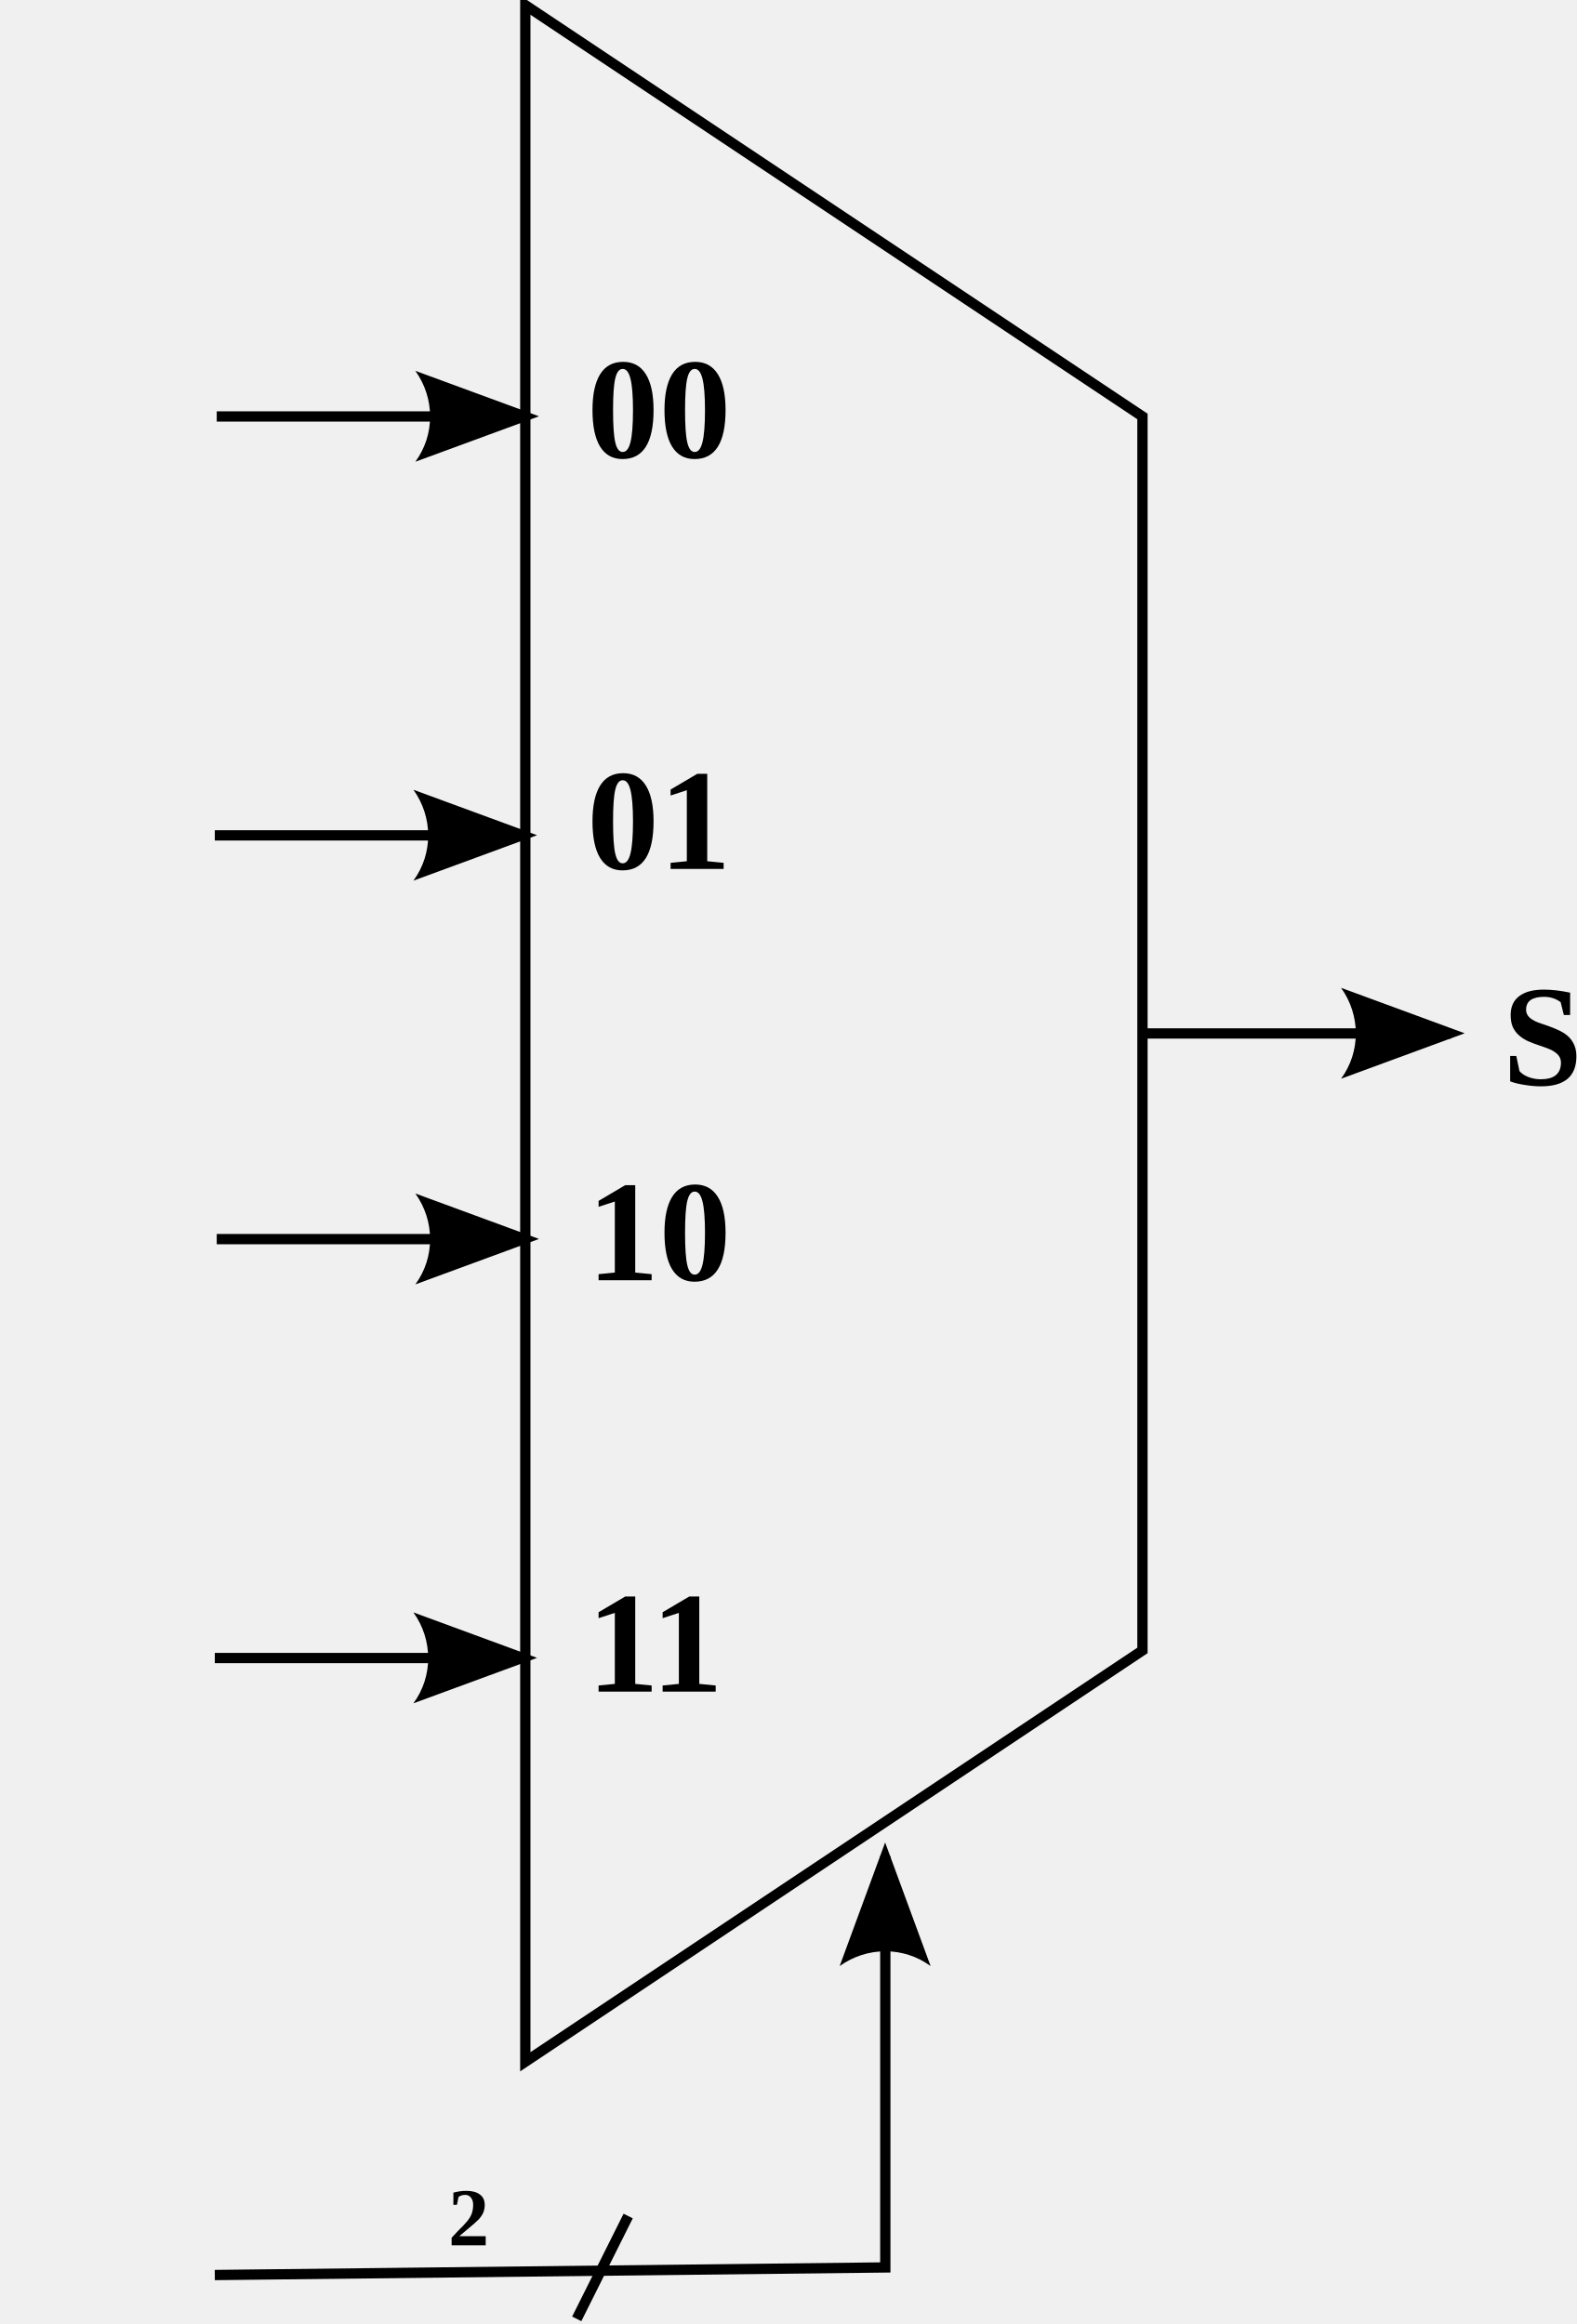
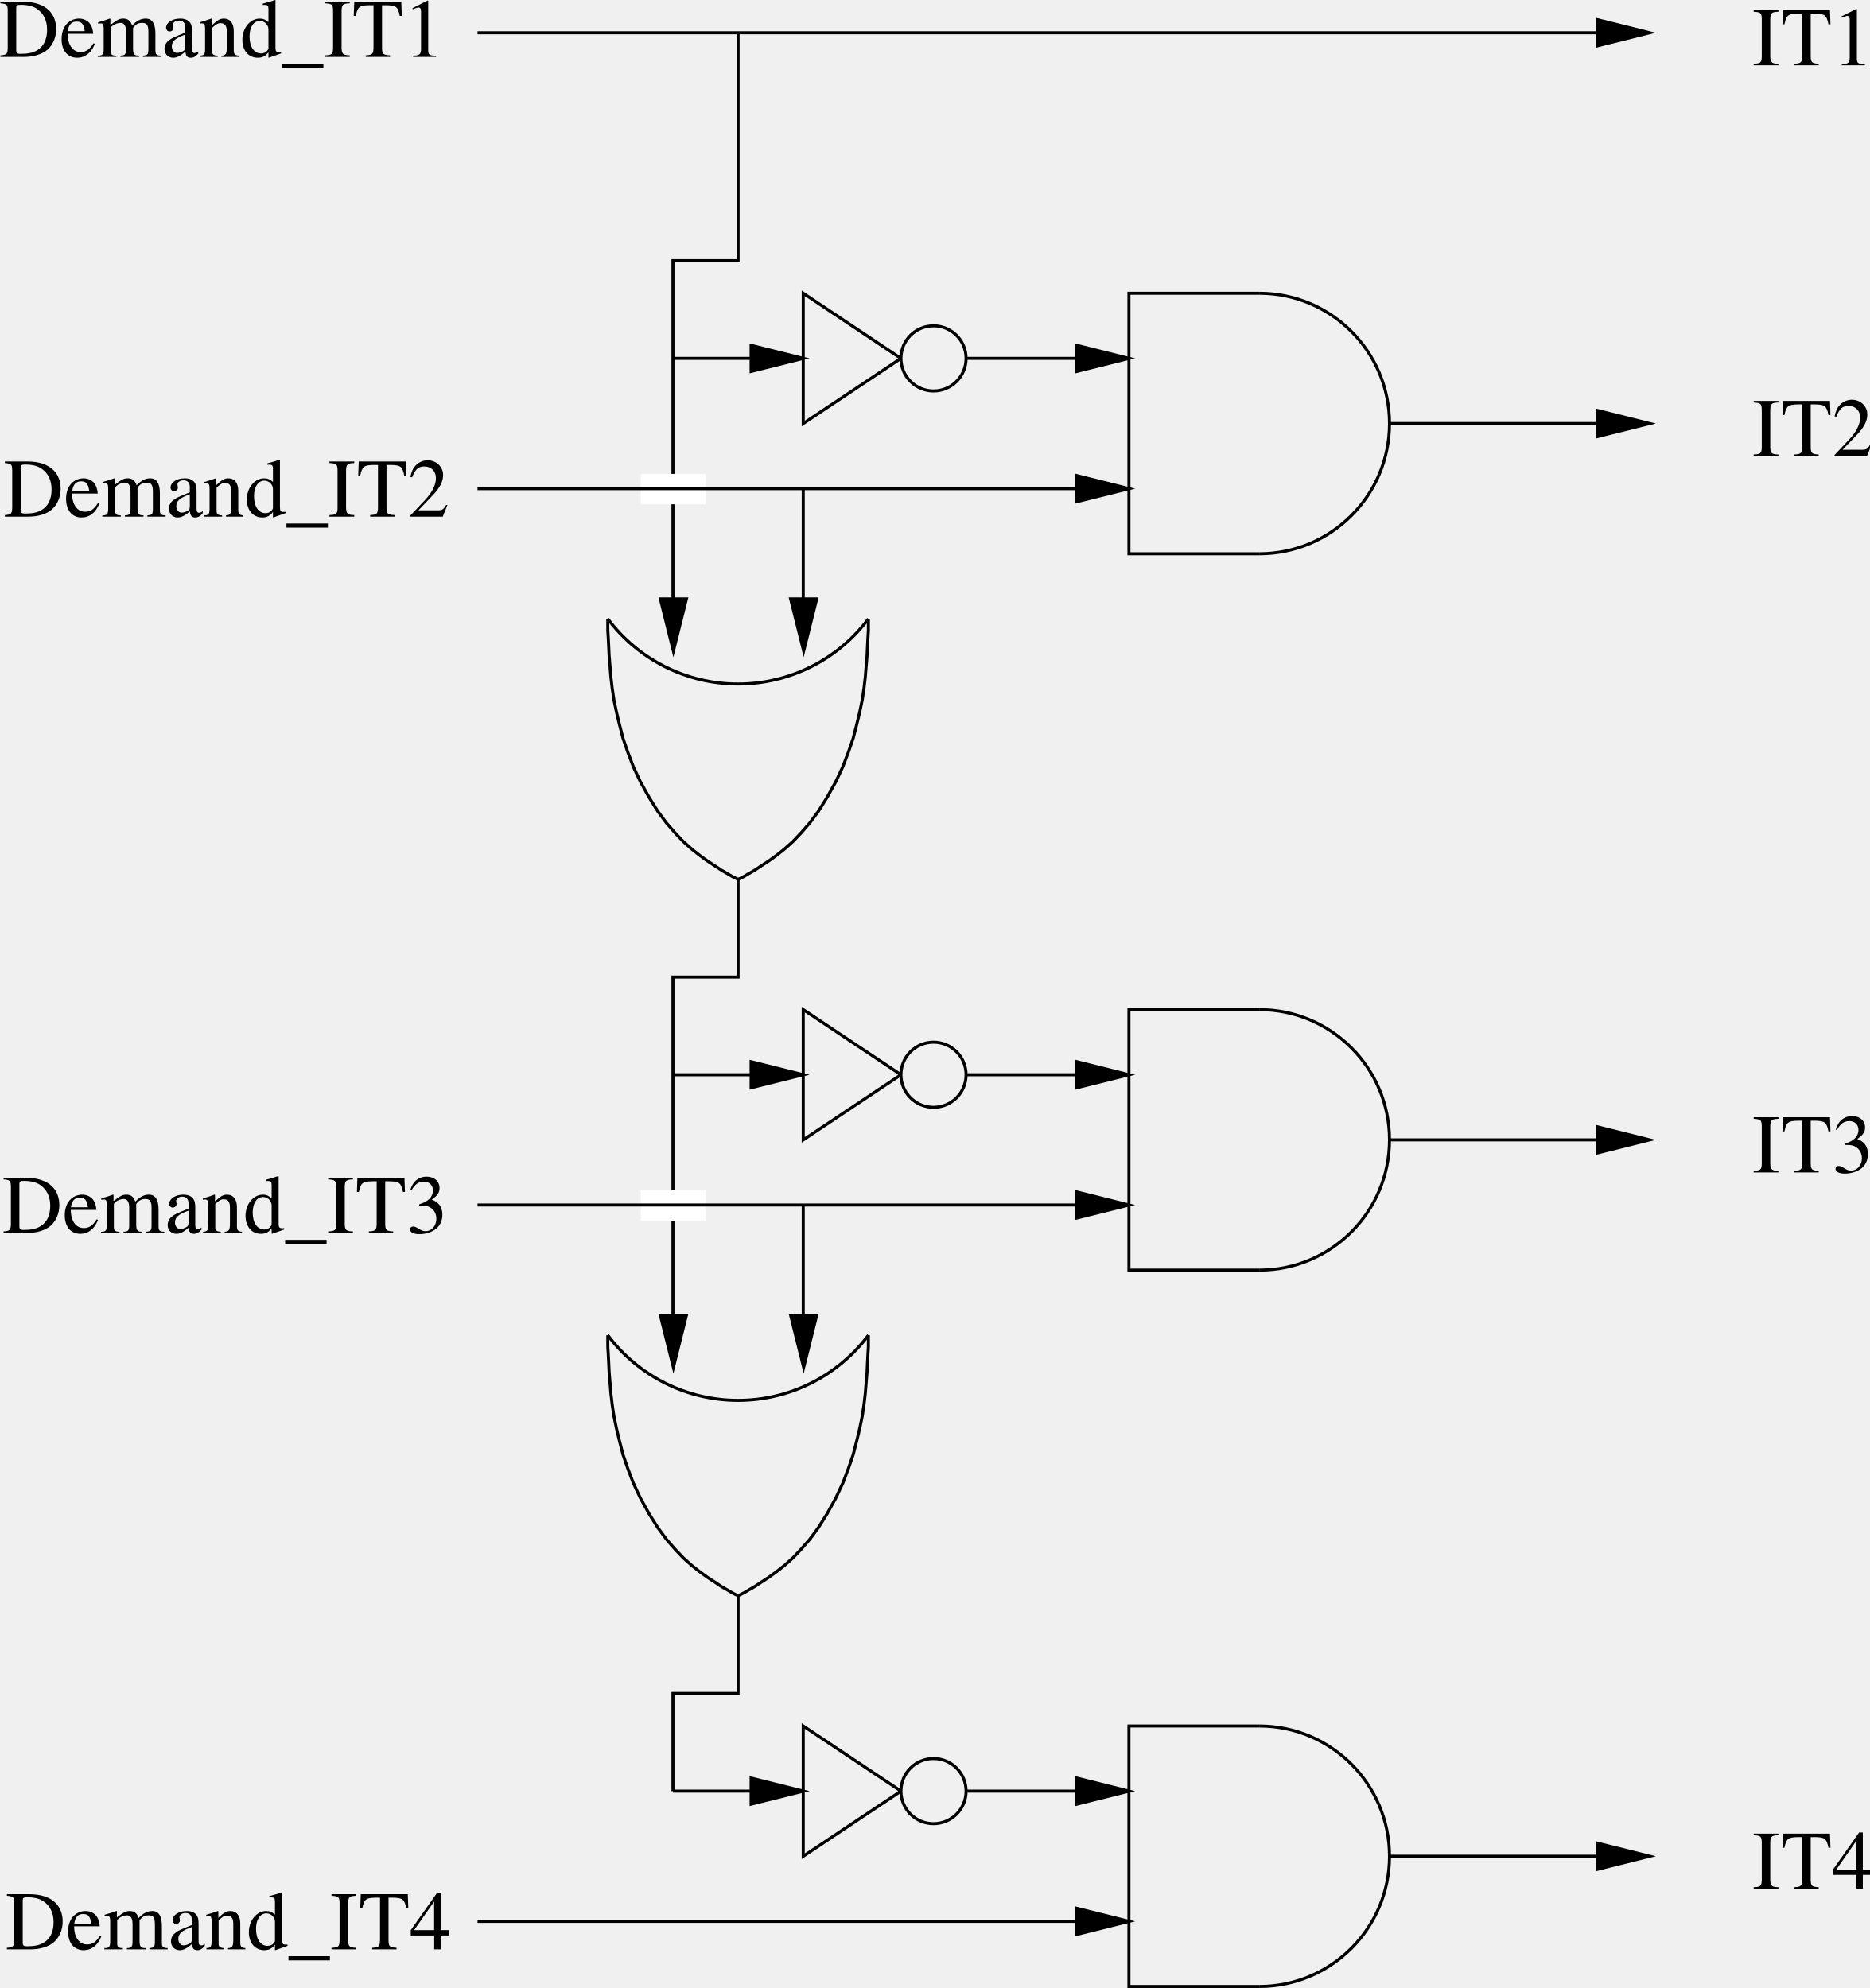
- <svg xmlns="http://www.w3.org/2000/svg" width="153.297" height="226" id="svg4212" version="1.1">
-   <defs id="defs4214">
-     <marker orient="auto" refY="0" refX="0" id="Arrow2Lend" style="overflow:visible">
-       <path id="path5253" style="font-size:12px;fill-rule:evenodd;stroke-width:0.625;stroke-linejoin:round" d="M 8.719,4.034 -2.207,0.016 8.719,-4.002 c -1.745,2.372 -1.735,5.617 -6e-7,8.035 z" transform="matrix(-1.1,0,0,-1.1,-1.1,0)" />
-     </marker>
-     <marker orient="auto" refY="0" refX="0" id="Arrow2Lend-8" style="overflow:visible">
-       <path id="path5253-7" style="font-size:12px;fill-rule:evenodd;stroke-width:0.625;stroke-linejoin:round" d="M 8.719,4.034 -2.207,0.016 8.719,-4.002 c -1.745,2.372 -1.735,5.617 -6e-7,8.035 z" transform="matrix(-1.1,0,0,-1.1,-1.1,0)" />
-     </marker>
-     <marker orient="auto" refY="0" refX="0" id="Arrow2Lend-80" style="overflow:visible">
-       <path id="path5253-4" style="font-size:12px;fill-rule:evenodd;stroke-width:0.625;stroke-linejoin:round" d="M 8.719,4.034 -2.207,0.016 8.719,-4.002 c -1.745,2.372 -1.735,5.617 -6e-7,8.035 z" transform="matrix(-1.1,0,0,-1.1,-1.1,0)" />
-     </marker>
-     <marker orient="auto" refY="0" refX="0" id="Arrow2Lend-5" style="overflow:visible">
-       <path id="path5253-9" style="font-size:12px;fill-rule:evenodd;stroke-width:0.625;stroke-linejoin:round" d="M 8.719,4.034 -2.207,0.016 8.719,-4.002 c -1.745,2.372 -1.735,5.617 -6e-7,8.035 z" transform="matrix(-1.1,0,0,-1.1,-1.1,0)" />
-     </marker>
-     <marker orient="auto" refY="0" refX="0" id="Arrow2Lend-9" style="overflow:visible">
-       <path id="path5253-2" style="font-size:12px;fill-rule:evenodd;stroke-width:0.625;stroke-linejoin:round" d="M 8.719,4.034 -2.207,0.016 8.719,-4.002 c -1.745,2.372 -1.735,5.617 -6e-7,8.035 z" transform="matrix(-1.1,0,0,-1.1,-1.1,0)" />
-     </marker>
-     <marker orient="auto" refY="0" refX="0" id="Arrow2Lend-95" style="overflow:visible">
-       <path id="path5253-74" style="font-size:12px;fill-rule:evenodd;stroke-width:0.625;stroke-linejoin:round" d="M 8.719,4.034 -2.207,0.016 8.719,-4.002 c -1.745,2.372 -1.735,5.617 -6e-7,8.035 z" transform="matrix(-1.1,0,0,-1.1,-1.1,0)" />
-     </marker>
-   </defs>
-   <g id="layer1" transform="translate(-48.92871,-171.8622)">
-     <path style="fill:none;stroke:#000000;stroke-width:1px;stroke-linecap:butt;stroke-linejoin:miter;stroke-opacity:1" d="m 100,172.362 0,200 60,-40 0,-120 z" id="path4222" />
-     <text xml:space="preserve" style="font-size:14px;font-style:normal;font-variant:normal;font-weight:bold;font-stretch:normal;text-align:start;line-height:125%;letter-spacing:0px;word-spacing:0px;writing-mode:lr-tb;text-anchor:start;fill:#000000;fill-opacity:1;stroke:none;font-family:Times New Roman;-inkscape-font-specification:'Times New Roman, Bold'" x="106" y="216.362" id="text4224">
-       <tspan id="tspan4226" x="106" y="216.362">00</tspan>
-     </text>
-     <text xml:space="preserve" style="font-size:14px;font-style:normal;font-variant:normal;font-weight:bold;font-stretch:normal;text-align:start;line-height:125%;letter-spacing:0px;word-spacing:0px;writing-mode:lr-tb;text-anchor:start;fill:#000000;fill-opacity:1;stroke:none;font-family:Times New Roman;-inkscape-font-specification:'Times New Roman, Bold'" x="106" y="256.362" id="text4224-8">
-       <tspan id="tspan4226-9" x="106" y="256.362">01</tspan>
-     </text>
-     <text xml:space="preserve" style="font-size:14px;font-style:normal;font-variant:normal;font-weight:bold;font-stretch:normal;text-align:start;line-height:125%;letter-spacing:0px;word-spacing:0px;writing-mode:lr-tb;text-anchor:start;fill:#000000;fill-opacity:1;stroke:none;font-family:Times New Roman;-inkscape-font-specification:'Times New Roman, Bold'" x="106" y="296.362" id="text4224-8-2">
-       <tspan id="tspan4226-9-8" x="106" y="296.362">10</tspan>
-     </text>
-     <text xml:space="preserve" style="font-size:14px;font-style:normal;font-variant:normal;font-weight:bold;font-stretch:normal;text-align:start;line-height:125%;letter-spacing:0px;word-spacing:0px;writing-mode:lr-tb;text-anchor:start;fill:#000000;fill-opacity:1;stroke:none;font-family:Times New Roman;-inkscape-font-specification:'Times New Roman, Bold'" x="106" y="336.362" id="text4224-8-8">
-       <tspan id="tspan4226-9-86" x="106" y="336.362">11</tspan>
-     </text>
-     <path style="fill:none;stroke:#000000;stroke-width:1px;stroke-linecap:butt;stroke-linejoin:miter;stroke-opacity:1;marker-end:url(#Arrow2Lend)" d="m 70,212.362 30,0" id="path4279" />
-     <text xml:space="preserve" style="font-size:14px;font-style:normal;font-variant:normal;font-weight:bold;font-stretch:normal;text-align:end;line-height:125%;letter-spacing:0px;word-spacing:0px;writing-mode:lr-tb;text-anchor:end;fill:#000000;fill-opacity:1;stroke:none;font-family:Times New Roman;-inkscape-font-specification:'Times New Roman, Bold'" x="65.187" y="216.625" id="text5673">
-       <tspan id="tspan5675" x="65.187" y="216.625">E0</tspan>
-     </text>
-     <path style="fill:none;stroke:#000000;stroke-width:1px;stroke-linecap:butt;stroke-linejoin:miter;stroke-opacity:1;marker-end:url(#Arrow2Lend)" d="m 69.813,253.1 30,0" id="path4279-6" />
-     <text xml:space="preserve" style="font-size:14px;font-style:normal;font-variant:normal;font-weight:bold;font-stretch:normal;text-align:end;line-height:125%;letter-spacing:0px;word-spacing:0px;writing-mode:lr-tb;text-anchor:end;fill:#000000;fill-opacity:1;stroke:none;font-family:Times New Roman;-inkscape-font-specification:'Times New Roman, Bold'" x="65" y="257.362" id="text5673-3">
-       <tspan id="tspan5675-5" x="65" y="257.362">E1</tspan>
-     </text>
-     <path style="fill:none;stroke:#000000;stroke-width:1px;stroke-linecap:butt;stroke-linejoin:miter;stroke-opacity:1;marker-end:url(#Arrow2Lend)" d="m 70,292.362 30,0" id="path4279-1" />
-     <text xml:space="preserve" style="font-size:14px;font-style:normal;font-variant:normal;font-weight:bold;font-stretch:normal;text-align:end;line-height:125%;letter-spacing:0px;word-spacing:0px;writing-mode:lr-tb;text-anchor:end;fill:#000000;fill-opacity:1;stroke:none;font-family:Times New Roman;-inkscape-font-specification:'Times New Roman, Bold'" x="65.187" y="296.625" id="text5673-1">
-       <tspan id="tspan5675-3" x="65.187" y="296.625">E2</tspan>
-     </text>
-     <path style="fill:none;stroke:#000000;stroke-width:1px;stroke-linecap:butt;stroke-linejoin:miter;stroke-opacity:1;marker-end:url(#Arrow2Lend)" d="m 69.813,333.1 30,0" id="path4279-3" />
-     <text xml:space="preserve" style="font-size:14px;font-style:normal;font-variant:normal;font-weight:bold;font-stretch:normal;text-align:end;line-height:125%;letter-spacing:0px;word-spacing:0px;writing-mode:lr-tb;text-anchor:end;fill:#000000;fill-opacity:1;stroke:none;font-family:Times New Roman;-inkscape-font-specification:'Times New Roman, Bold'" x="65" y="337.362" id="text5673-4">
-       <tspan id="tspan5675-1" x="65" y="337.362">E3</tspan>
-     </text>
-     <path style="fill:none;stroke:#000000;stroke-width:1px;stroke-linecap:butt;stroke-linejoin:miter;stroke-opacity:1;marker-end:url(#Arrow2Lend)" d="M 69.813,393.1 135,392.362 l 0,-40" id="path4279-3-7" />
-     <text xml:space="preserve" style="font-size:14px;font-style:normal;font-variant:normal;font-weight:bold;font-stretch:normal;text-align:end;line-height:125%;letter-spacing:0px;word-spacing:0px;writing-mode:lr-tb;text-anchor:end;fill:#000000;fill-opacity:1;stroke:none;font-family:Times New Roman;-inkscape-font-specification:'Times New Roman, Bold'" x="65" y="397.362" id="text5673-4-3">
-       <tspan id="tspan5675-1-6" x="65" y="397.362">sel</tspan>
-     </text>
-     <path style="fill:none;stroke:#000000;stroke-width:1px;stroke-linecap:butt;stroke-linejoin:miter;stroke-opacity:1;marker-end:url(#Arrow2Lend)" d="m 160,272.362 30,0" id="path4279-3-1" />
-     <text xml:space="preserve" style="font-size:14px;font-style:normal;font-variant:normal;font-weight:bold;font-stretch:normal;text-align:start;line-height:125%;letter-spacing:0px;word-spacing:0px;writing-mode:lr-tb;text-anchor:start;fill:#000000;fill-opacity:1;stroke:none;font-family:Times New Roman;-inkscape-font-specification:'Times New Roman, Bold'" x="195" y="277.362" id="text5673-4-2">
-       <tspan id="tspan5675-1-2" x="195" y="277.362">S</tspan>
-     </text>
-     <path style="fill:none;stroke:#000000;stroke-width:1px;stroke-linecap:butt;stroke-linejoin:miter;stroke-opacity:1" d="m 105,397.362 5,-10" id="path5795" />
-     <text xml:space="preserve" style="font-size:8px;font-style:normal;font-variant:normal;font-weight:bold;font-stretch:normal;text-align:end;line-height:125%;letter-spacing:0px;word-spacing:0px;writing-mode:lr-tb;text-anchor:end;fill:#000000;fill-opacity:1;stroke:none;font-family:Times New Roman;-inkscape-font-specification:'Times New Roman, Bold'" x="106.491" y="390.21" id="text5797">
-       <tspan id="tspan5799" x="106.491" y="390.21">2</tspan>
-     </text>
-   </g>
+ <svg xmlns="http://www.w3.org/2000/svg" width="325.138" height="345.863" viewBox="-1812 765 4269.37 4578.993" id="svg2" version="1.1">
+   <defs id="defs126" />
+   <polyline id="polyline6" style="fill:none;stroke:#000000;stroke-width:7;stroke-linecap:butt;stroke-linejoin:miter" points="-1200,900 -1200,1425 -1350,1425 -1350,2205 " transform="translate(1069.999,-59.50749)" />
+   <polygon id="polygon8" style="fill:#000000;stroke:#000000;stroke-width:7;stroke-miterlimit:8" points="-1349,2324 -1319,2204 -1379,2204 -1379,2204 " transform="translate(1069.999,-59.50749)" />
+   <polyline id="polyline10" style="fill:none;stroke:#000000;stroke-width:7;stroke-linecap:butt;stroke-linejoin:miter" points="-1200,2850 -1200,3075 -1350,3075 -1350,3855 " transform="translate(1069.999,-59.50749)" />
+   <polygon id="polygon12" style="fill:#000000;stroke:#000000;stroke-width:7;stroke-miterlimit:8" points="-1349,3974 -1319,3854 -1379,3854 -1379,3854 " transform="translate(1069.999,-59.50749)" />
+   <rect id="rect14" style="fill:#ffffff;stroke:#000000;stroke-width:0;stroke-linecap:butt;stroke-linejoin:miter" rx="0" height="70" width="149" y="1856.493" x="-354.001" />
+   <rect id="rect16" style="fill:#ffffff;stroke:#000000;stroke-width:0;stroke-linecap:butt;stroke-linejoin:miter" rx="0" height="70" width="149" y="3506.492" x="-354.001" />
+   <path id="path18" d="m 1069.999,4740.493 a 300,300 0 0 1 0,600" style="fill:none;stroke:#000000;stroke-width:7;stroke-linecap:butt" />
+   <polyline id="polyline20" style="fill:none;stroke:#000000;stroke-width:7;stroke-linecap:butt;stroke-linejoin:miter" points="0,4800 -300,4800 -300,5400 0,5400 " transform="translate(1069.999,-59.50749)" />
+   <circle id="circle22" style="fill:none;stroke:#000000;stroke-width:7" r="75" cy="4950" cx="-750" transform="translate(1069.999,-59.50749)" />
+   <polyline id="polyline24" style="fill:none;stroke:#000000;stroke-width:7;stroke-linecap:butt;stroke-linejoin:miter" points="-825,4950 -1050,4800 -1050,5100 -825,4950 " transform="translate(1069.999,-59.50749)" />
+   <path id="path26" d="m 1069.999,1440.493 a 300,300 0 0 1 0,600" style="fill:none;stroke:#000000;stroke-width:7;stroke-linecap:butt" />
+   <polyline id="polyline28" style="fill:none;stroke:#000000;stroke-width:7;stroke-linecap:butt;stroke-linejoin:miter" points="0,1500 -300,1500 -300,2100 0,2100 " transform="translate(1069.999,-59.50749)" />
+   <circle id="circle30" style="fill:none;stroke:#000000;stroke-width:7" r="75" cy="1650" cx="-750" transform="translate(1069.999,-59.50749)" />
+   <polyline id="polyline32" style="fill:none;stroke:#000000;stroke-width:7;stroke-linecap:butt;stroke-linejoin:miter" points="-825,1650 -1050,1500 -1050,1800 -825,1650 " transform="translate(1069.999,-59.50749)" />
+   <path id="path34" d="m 169.999,2190.492 a 375,375 0 0 1 -600,0" style="fill:none;stroke:#000000;stroke-width:7;stroke-linecap:butt" />
+   <polyline id="polyline36" style="fill:none;stroke:#000000;stroke-width:7;stroke-linecap:butt;stroke-linejoin:bevel" points="-900,2250 -900,2252 -900,2257 -900,2265 -900,2277 -901,2293 -902,2312 -903,2334 -905,2358 -907,2383 -910,2409 -914,2436 -920,2465 -927,2494 -935,2525 -946,2557 -959,2591 -975,2625 -995,2661 -1015,2693 -1035,2720 -1055,2743 -1074,2763 -1093,2780 -1112,2795 -1130,2808 -1147,2819 -1162,2829 -1176,2837 -1186,2843 -1194,2847 -1198,2849 -1200,2850 " transform="translate(1069.999,-59.50749)" />
+   <polyline id="polyline38" style="fill:none;stroke:#000000;stroke-width:7;stroke-linecap:butt;stroke-linejoin:bevel" points="-1500,2250 -1500,2252 -1500,2257 -1500,2265 -1500,2277 -1499,2293 -1498,2312 -1497,2334 -1495,2358 -1493,2383 -1490,2409 -1486,2436 -1480,2465 -1473,2494 -1465,2525 -1454,2557 -1441,2591 -1425,2625 -1405,2661 -1385,2693 -1365,2720 -1345,2743 -1326,2763 -1307,2780 -1288,2795 -1270,2808 -1253,2819 -1238,2829 -1224,2837 -1214,2843 -1206,2847 -1202,2849 -1200,2850 " transform="translate(1069.999,-59.50749)" />
+   <path id="path40" d="m 1069.999,3090.492 a 300,300 0 0 1 0,600" style="fill:none;stroke:#000000;stroke-width:7;stroke-linecap:butt" />
+   <polyline id="polyline42" style="fill:none;stroke:#000000;stroke-width:7;stroke-linecap:butt;stroke-linejoin:miter" points="0,3150 -300,3150 -300,3750 0,3750 " transform="translate(1069.999,-59.50749)" />
+   <circle id="circle44" style="fill:none;stroke:#000000;stroke-width:7" r="75" cy="3300" cx="-750" transform="translate(1069.999,-59.50749)" />
+   <polyline id="polyline46" style="fill:none;stroke:#000000;stroke-width:7;stroke-linecap:butt;stroke-linejoin:miter" points="-825,3300 -1050,3150 -1050,3450 -825,3300 " transform="translate(1069.999,-59.50749)" />
+   <path id="path48" d="m 169.999,3840.492 a 375,375 0 0 1 -600,0" style="fill:none;stroke:#000000;stroke-width:7;stroke-linecap:butt" />
+   <polyline id="polyline50" style="fill:none;stroke:#000000;stroke-width:7;stroke-linecap:butt;stroke-linejoin:bevel" points="-900,3900 -900,3902 -900,3907 -900,3915 -900,3927 -901,3943 -902,3962 -903,3984 -905,4008 -907,4033 -910,4059 -914,4086 -920,4115 -927,4144 -935,4175 -946,4207 -959,4241 -975,4275 -995,4311 -1015,4343 -1035,4370 -1055,4393 -1074,4413 -1093,4430 -1112,4445 -1130,4458 -1147,4469 -1162,4479 -1176,4487 -1186,4493 -1194,4497 -1198,4499 -1200,4500 " transform="translate(1069.999,-59.50749)" />
+   <polyline id="polyline52" style="fill:none;stroke:#000000;stroke-width:7;stroke-linecap:butt;stroke-linejoin:bevel" points="-1500,3900 -1500,3902 -1500,3907 -1500,3915 -1500,3927 -1499,3943 -1498,3962 -1497,3984 -1495,4008 -1493,4033 -1490,4059 -1486,4086 -1480,4115 -1473,4144 -1465,4175 -1454,4207 -1441,4241 -1425,4275 -1405,4311 -1385,4343 -1365,4370 -1345,4393 -1326,4413 -1307,4430 -1288,4445 -1270,4458 -1253,4469 -1238,4479 -1224,4487 -1214,4493 -1206,4497 -1202,4499 -1200,4500 " transform="translate(1069.999,-59.50749)" />
+   <polyline id="polyline54" style="fill:none;stroke:#000000;stroke-width:7;stroke-linecap:butt;stroke-linejoin:miter" points="-1800,5250 -420,5250 " transform="translate(1069.999,-59.50749)" />
+   <polygon id="polygon56" style="fill:#000000;stroke:#000000;stroke-width:7;stroke-miterlimit:8" points="-300,5250 -420,5220 -420,5280 -420,5280 " transform="translate(1069.999,-59.50749)" />
+   <polyline id="polyline58" style="fill:none;stroke:#000000;stroke-width:7;stroke-linecap:butt;stroke-linejoin:miter" points="300,5100 780,5100 " transform="translate(1069.999,-59.50749)" />
+   <polygon id="polygon60" style="fill:#000000;stroke:#000000;stroke-width:7;stroke-miterlimit:8" points="899,5100 779,5070 779,5130 779,5130 " transform="translate(1069.999,-59.50749)" />
+   <polyline id="polyline62" style="fill:none;stroke:#000000;stroke-width:7;stroke-linecap:butt;stroke-linejoin:miter" points="-1350,4950 -1170,4950 " transform="translate(1069.999,-59.50749)" />
+   <polygon id="polygon64" style="fill:#000000;stroke:#000000;stroke-width:7;stroke-miterlimit:8" points="-1050,4950 -1170,4920 -1170,4980 -1170,4980 " transform="translate(1069.999,-59.50749)" />
+   <polyline id="polyline66" style="fill:none;stroke:#000000;stroke-width:7;stroke-linecap:butt;stroke-linejoin:miter" points="-675,4950 -420,4950 " transform="translate(1069.999,-59.50749)" />
+   <polygon id="polygon68" style="fill:#000000;stroke:#000000;stroke-width:7;stroke-miterlimit:8" points="-300,4950 -420,4920 -420,4980 -420,4980 " transform="translate(1069.999,-59.50749)" />
+   <polyline id="polyline70" style="fill:none;stroke:#000000;stroke-width:7;stroke-linecap:butt;stroke-linejoin:miter" points="-1200,4500 -1200,4725 -1350,4725 -1350,4950 " transform="translate(1069.999,-59.50749)" />
+   <polyline id="polyline72" style="fill:none;stroke:#000000;stroke-width:7;stroke-linecap:butt;stroke-linejoin:miter" points="-1800,900 780,900 " transform="translate(1069.999,-59.50749)" />
+   <polygon id="polygon74" style="fill:#000000;stroke:#000000;stroke-width:7;stroke-miterlimit:8" points="899,900 779,870 779,930 779,930 " transform="translate(1069.999,-59.50749)" />
+   <polyline id="polyline76" style="fill:none;stroke:#000000;stroke-width:7;stroke-linecap:butt;stroke-linejoin:miter" points="-1800,1950 -420,1950 " transform="translate(1069.999,-59.50749)" />
+   <polygon id="polygon78" style="fill:#000000;stroke:#000000;stroke-width:7;stroke-miterlimit:8" points="-300,1950 -420,1920 -420,1980 -420,1980 " transform="translate(1069.999,-59.50749)" />
+   <polyline id="polyline80" style="fill:none;stroke:#000000;stroke-width:7;stroke-linecap:butt;stroke-linejoin:miter" points="300,1800 780,1800 " transform="translate(1069.999,-59.50749)" />
+   <polygon id="polygon82" style="fill:#000000;stroke:#000000;stroke-width:7;stroke-miterlimit:8" points="899,1800 779,1770 779,1830 779,1830 " transform="translate(1069.999,-59.50749)" />
+   <polyline id="polyline84" style="fill:none;stroke:#000000;stroke-width:7;stroke-linecap:butt;stroke-linejoin:miter" points="-1050,1950 -1050,2205 " transform="translate(1069.999,-59.50749)" />
+   <polygon id="polygon86" style="fill:#000000;stroke:#000000;stroke-width:7;stroke-miterlimit:8" points="-1049,2324 -1019,2204 -1079,2204 -1079,2204 " transform="translate(1069.999,-59.50749)" />
+   <polyline id="polyline88" style="fill:none;stroke:#000000;stroke-width:7;stroke-linecap:butt;stroke-linejoin:miter" points="-1350,1650 -1170,1650 " transform="translate(1069.999,-59.50749)" />
+   <polygon id="polygon90" style="fill:#000000;stroke:#000000;stroke-width:7;stroke-miterlimit:8" points="-1050,1650 -1170,1620 -1170,1680 -1170,1680 " transform="translate(1069.999,-59.50749)" />
+   <polyline id="polyline92" style="fill:none;stroke:#000000;stroke-width:7;stroke-linecap:butt;stroke-linejoin:miter" points="-675,1650 -420,1650 " transform="translate(1069.999,-59.50749)" />
+   <polygon id="polygon94" style="fill:#000000;stroke:#000000;stroke-width:7;stroke-miterlimit:8" points="-300,1650 -420,1620 -420,1680 -420,1680 " transform="translate(1069.999,-59.50749)" />
+   <polyline id="polyline96" style="fill:none;stroke:#000000;stroke-width:7;stroke-linecap:butt;stroke-linejoin:miter" points="-1800,3600 -420,3600 " transform="translate(1069.999,-59.50749)" />
+   <polygon id="polygon98" style="fill:#000000;stroke:#000000;stroke-width:7;stroke-miterlimit:8" points="-300,3600 -420,3570 -420,3630 -420,3630 " transform="translate(1069.999,-59.50749)" />
+   <polyline id="polyline100" style="fill:none;stroke:#000000;stroke-width:7;stroke-linecap:butt;stroke-linejoin:miter" points="300,3450 780,3450 " transform="translate(1069.999,-59.50749)" />
+   <polygon id="polygon102" style="fill:#000000;stroke:#000000;stroke-width:7;stroke-miterlimit:8" points="899,3450 779,3420 779,3480 779,3480 " transform="translate(1069.999,-59.50749)" />
+   <polyline id="polyline104" style="fill:none;stroke:#000000;stroke-width:7;stroke-linecap:butt;stroke-linejoin:miter" points="-1050,3600 -1050,3855 " transform="translate(1069.999,-59.50749)" />
+   <polygon id="polygon106" style="fill:#000000;stroke:#000000;stroke-width:7;stroke-miterlimit:8" points="-1049,3974 -1019,3854 -1079,3854 -1079,3854 " transform="translate(1069.999,-59.50749)" />
+   <polyline id="polyline108" style="fill:none;stroke:#000000;stroke-width:7;stroke-linecap:butt;stroke-linejoin:miter" points="-1350,3300 -1170,3300 " transform="translate(1069.999,-59.50749)" />
+   <polygon id="polygon110" style="fill:#000000;stroke:#000000;stroke-width:7;stroke-miterlimit:8" points="-1050,3300 -1170,3270 -1170,3330 -1170,3330 " transform="translate(1069.999,-59.50749)" />
+   <polyline id="polyline112" style="fill:none;stroke:#000000;stroke-width:7;stroke-linecap:butt;stroke-linejoin:miter" points="-675,3300 -420,3300 " transform="translate(1069.999,-59.50749)" />
+   <polygon id="polygon114" style="fill:#000000;stroke:#000000;stroke-width:7;stroke-miterlimit:8" points="-300,3300 -420,3270 -420,3330 -420,3330 " transform="translate(1069.999,-59.50749)" />
+   <text style="font-size:192px;font-style:normal;font-weight:normal;text-anchor:middle;fill:#000000;stroke-width:0.025in;font-family:Times" id="text116" font-size="192" font-weight="normal" font-style="normal" y="5115.493" x="2344.999" xml:space="preserve">IT4</text>
+   <text style="font-size:192px;font-style:normal;font-weight:normal;text-anchor:middle;fill:#000000;stroke-width:0.025in;font-family:Times" id="text118" font-size="192" font-weight="normal" font-style="normal" y="3465.492" x="2344.999" xml:space="preserve">IT3</text>
+   <text style="font-size:192px;font-style:normal;font-weight:normal;text-anchor:middle;fill:#000000;stroke-width:0.025in;font-family:Times" id="text120" font-size="192" font-weight="normal" font-style="normal" y="1815.493" x="2344.999" xml:space="preserve">IT2</text>
+   <text style="font-size:192px;font-style:normal;font-weight:normal;text-anchor:middle;fill:#000000;stroke-width:0.025in;font-family:Times" id="text122" font-size="192" font-weight="normal" font-style="normal" y="915.492" x="2344.999" xml:space="preserve">IT1</text>
+   <text style="font-size:192px;font-style:normal;font-weight:normal;text-align:end;text-anchor:end;fill:#000000;stroke-width:0.025in;font-family:Times" id="text116-9" font-size="192" font-weight="normal" font-style="normal" y="5255.006" x="-790" xml:space="preserve">Demand_IT4</text>
+   <text style="font-size:192px;font-style:normal;font-weight:normal;text-align:end;text-anchor:end;fill:#000000;stroke-width:0.025in;font-family:Times" id="text118-6" font-size="192" font-weight="normal" font-style="normal" y="3605.007" x="-797.68" xml:space="preserve">Demand_IT3</text>
+   <text style="font-size:192px;font-style:normal;font-weight:normal;text-align:end;text-anchor:end;fill:#000000;stroke-width:0.025in;font-family:Times" id="text120-2" font-size="192" font-weight="normal" font-style="normal" y="1955.008" x="-794.656" xml:space="preserve">Demand_IT2</text>
+   <text style="font-size:192px;font-style:normal;font-weight:normal;text-align:end;text-anchor:end;fill:#000000;stroke-width:0.025in;font-family:Times" id="text122-1" font-size="192" font-weight="normal" font-style="normal" y="896.136" x="-804.976" xml:space="preserve">Demand_IT1</text>
</svg>
